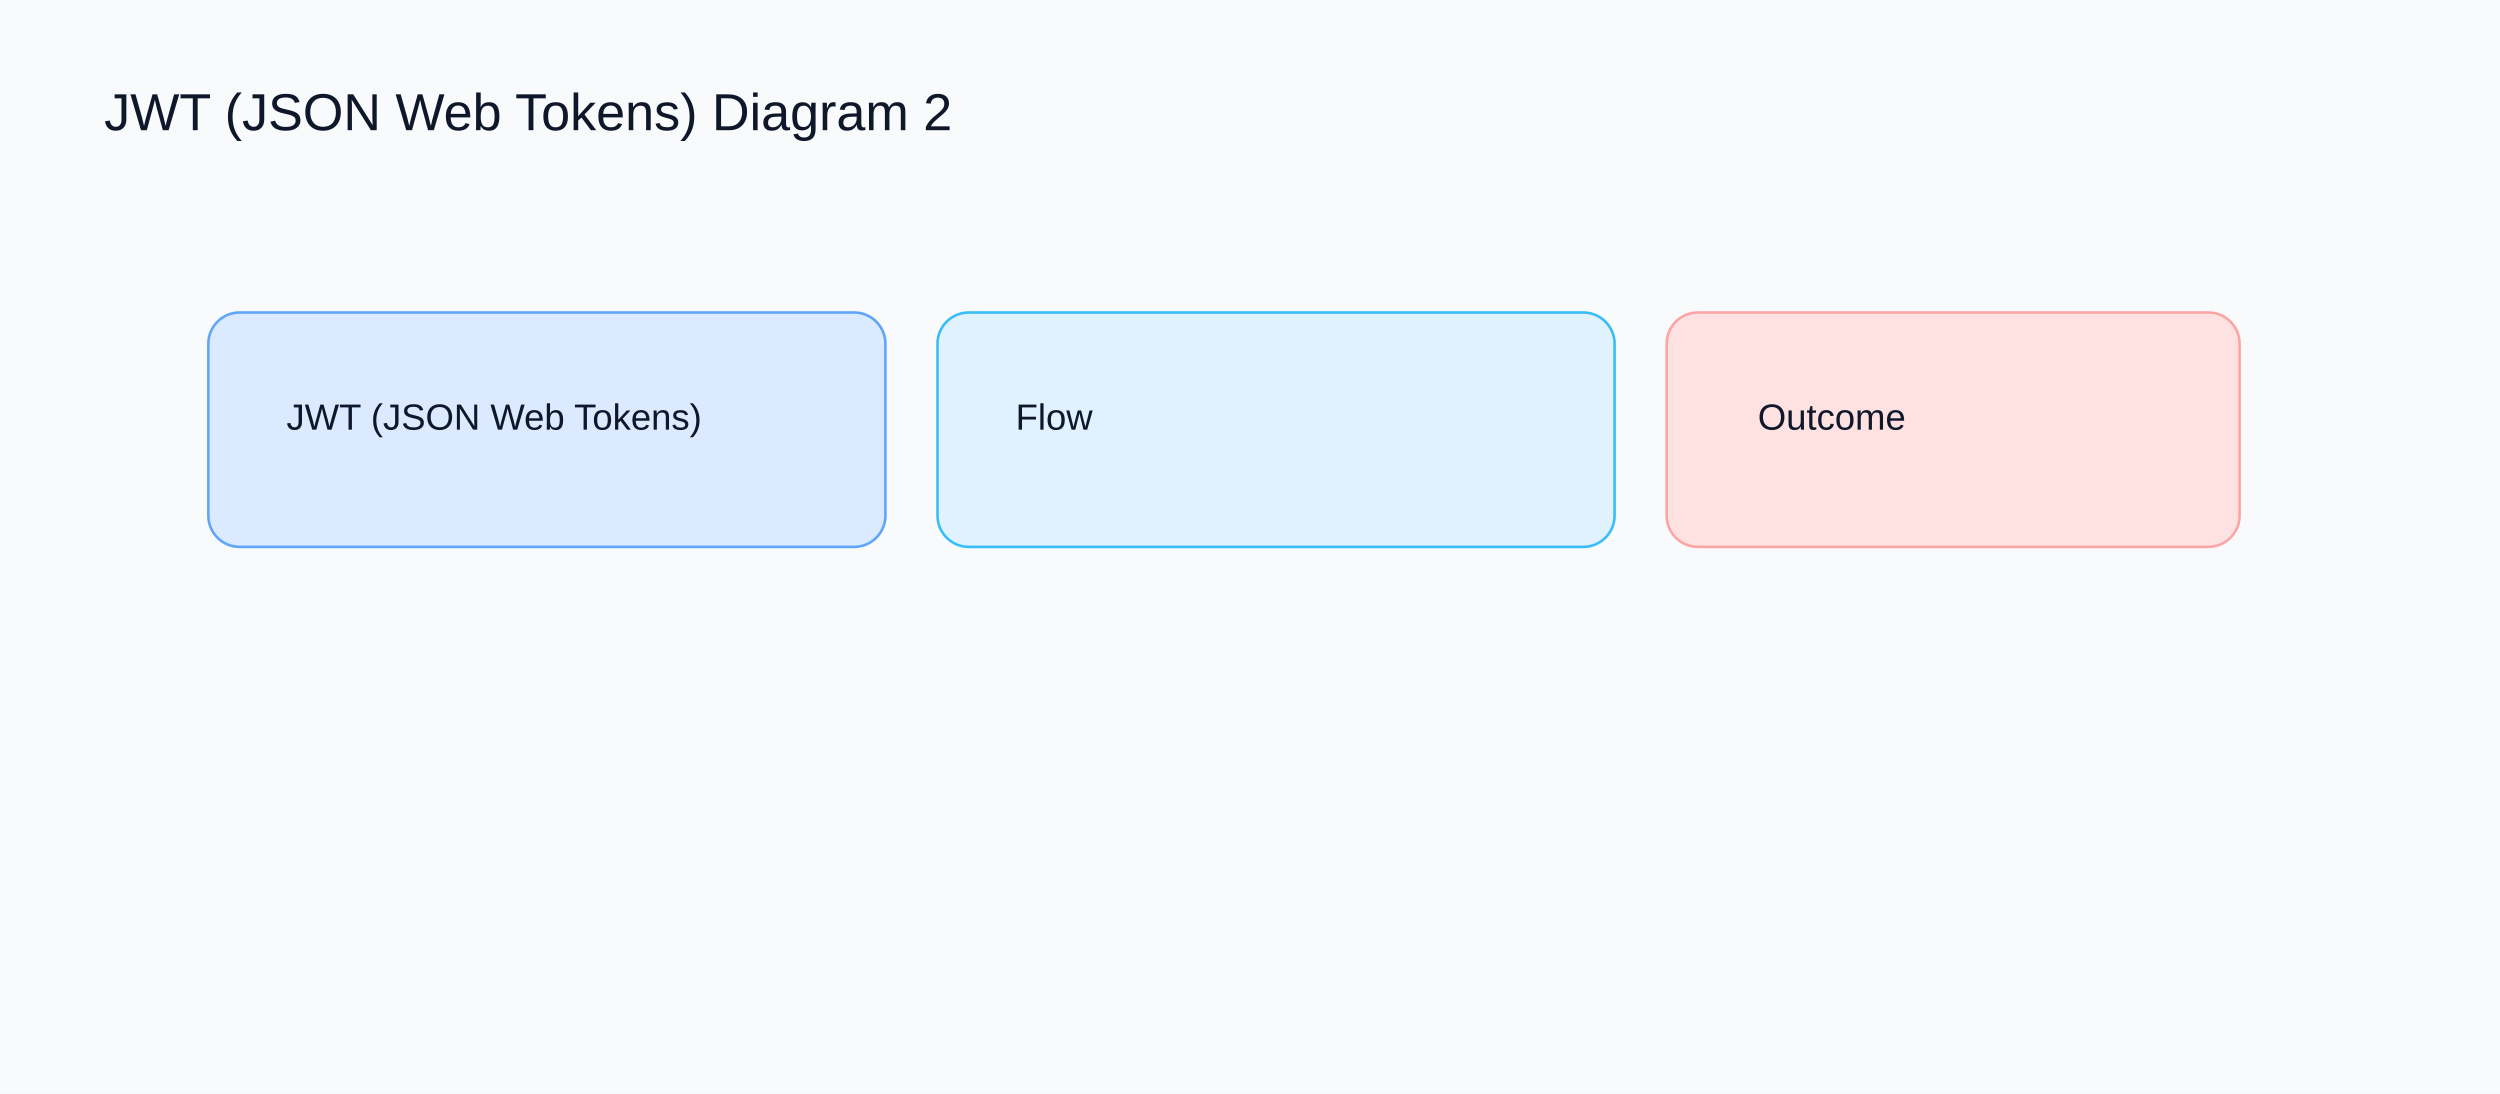
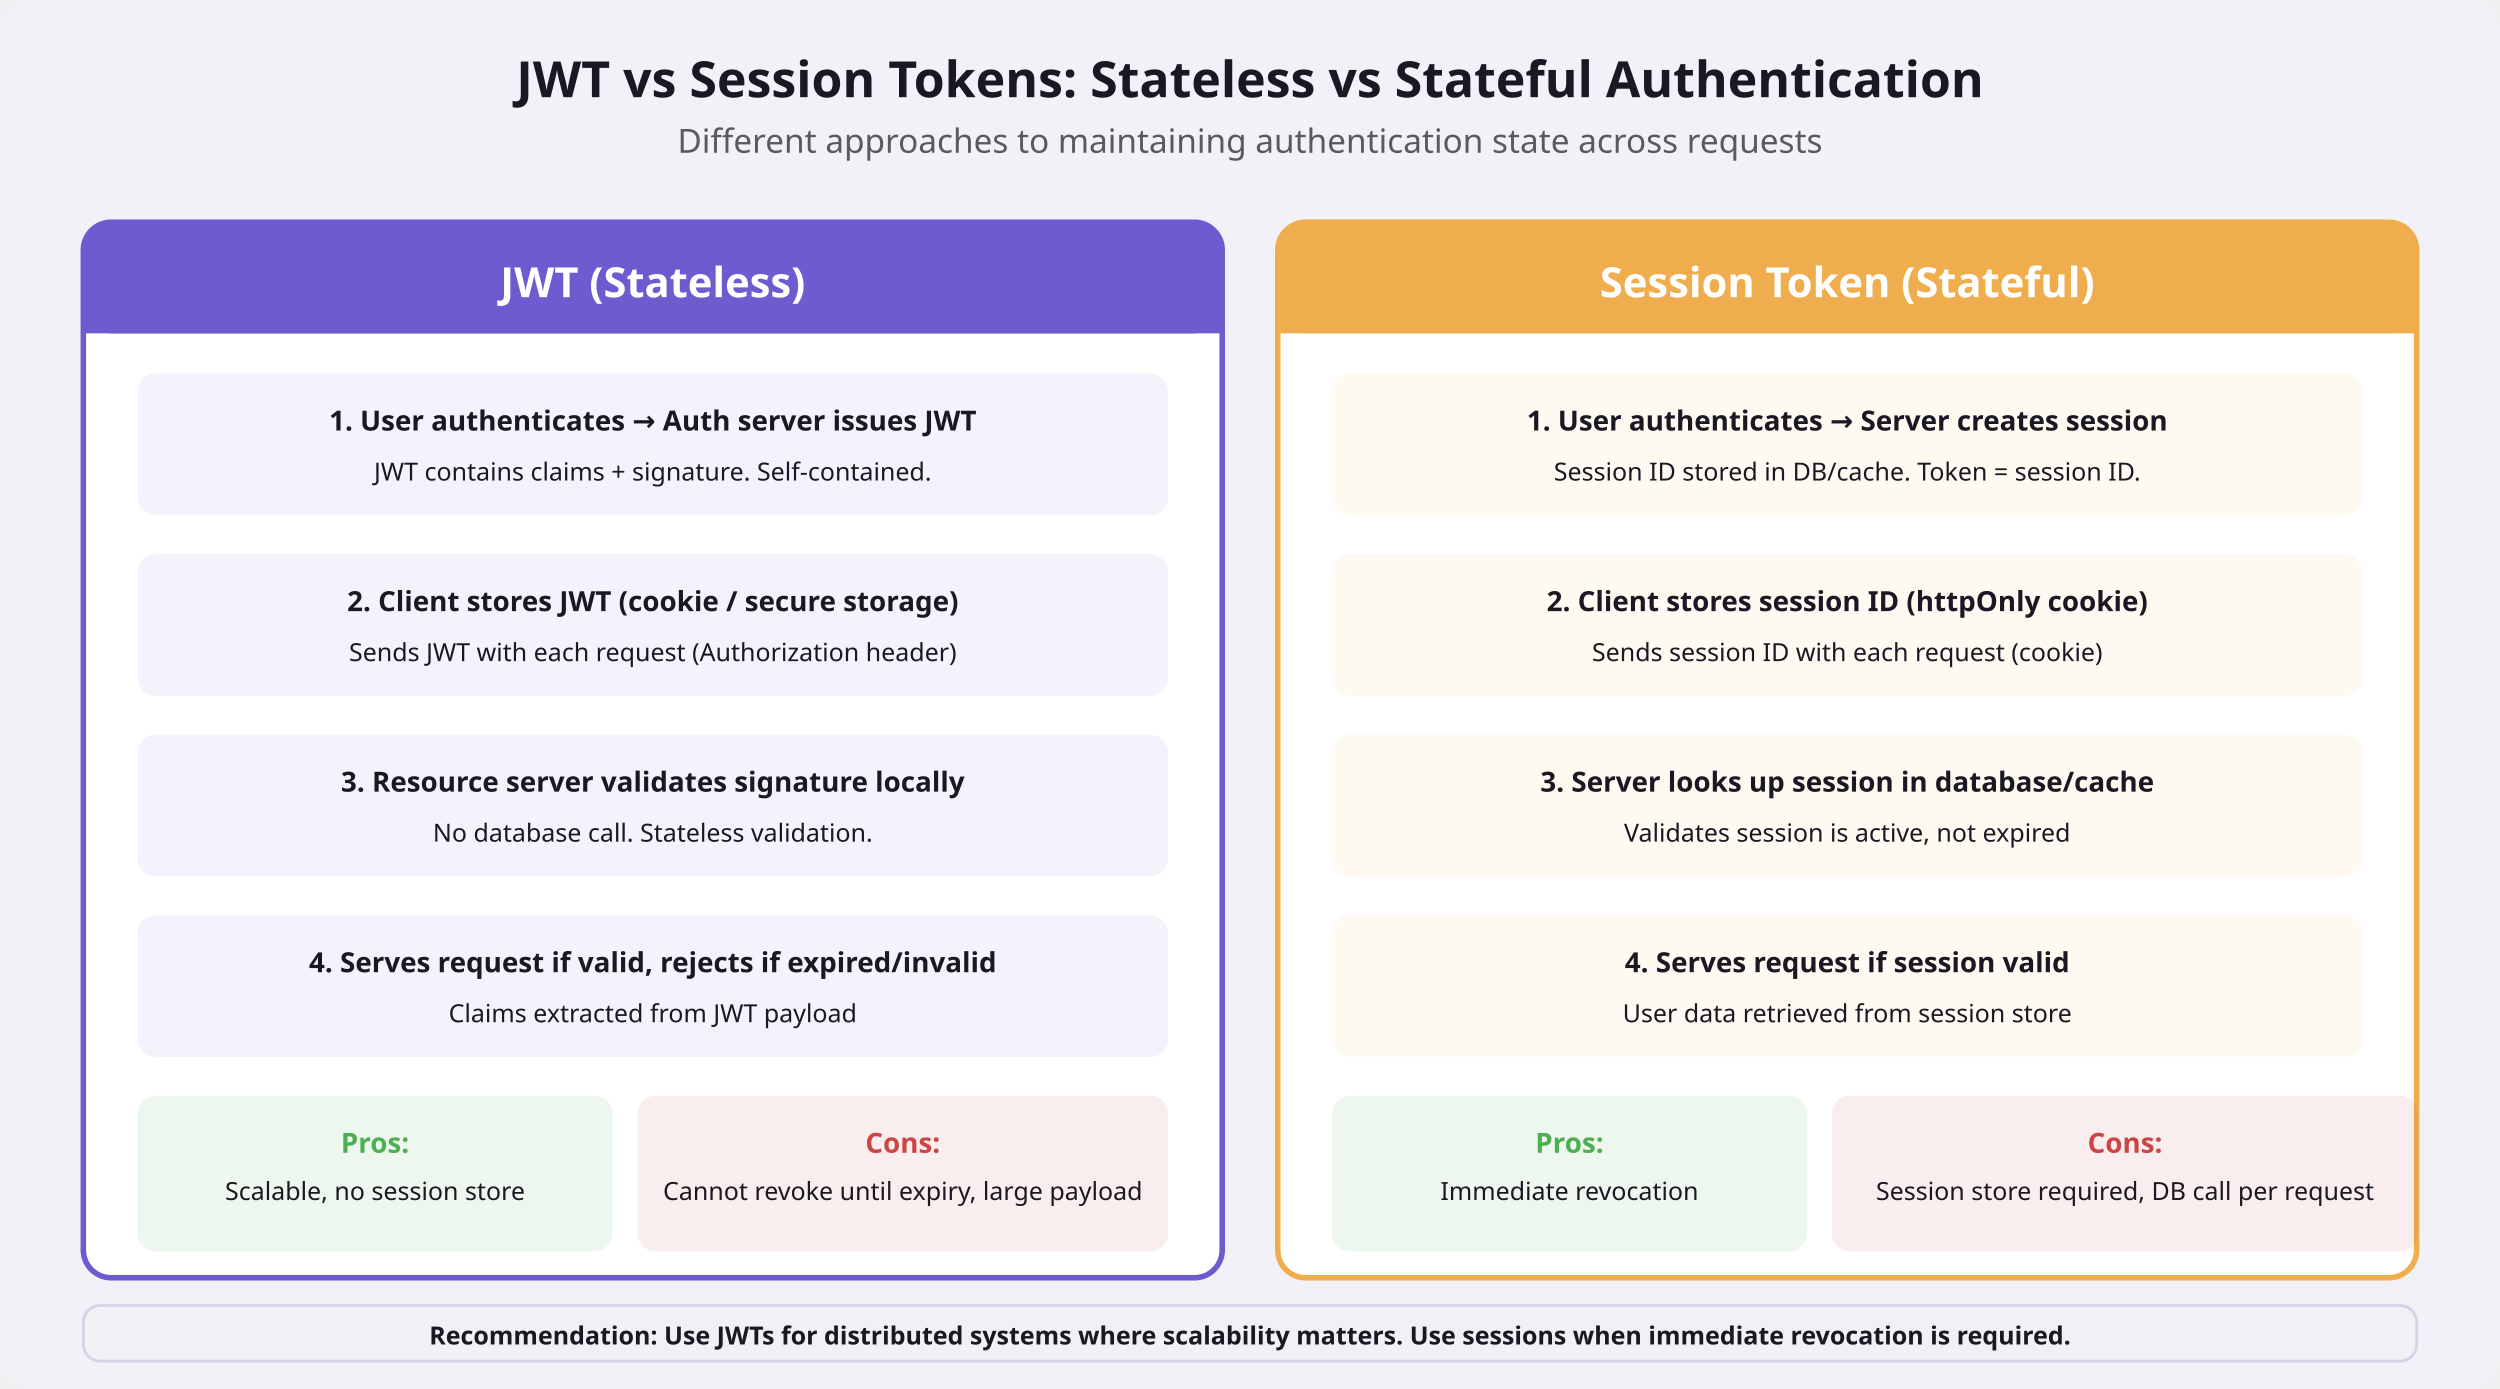
- <svg xmlns="http://www.w3.org/2000/svg" width="960" height="420" viewBox="0 0 960 420">
-   <rect width="960" height="420" fill="#f8fafc" />
-   <text x="40" y="50" font-family="Arial" font-size="20" fill="#0f172a">JWT (JSON Web Tokens) Diagram 2</text>
-   <rect x="80" y="120" width="260" height="90" rx="12" fill="#dbeafe" stroke="#60a5fa" />
-   <text x="110" y="165" font-family="Arial" font-size="14" fill="#0f172a">JWT (JSON Web Tokens)</text>
-   <rect x="360" y="120" width="260" height="90" rx="12" fill="#e0f2fe" stroke="#38bdf8" />
-   <text x="390" y="165" font-family="Arial" font-size="14" fill="#0f172a">Flow</text>
-   <rect x="640" y="120" width="220" height="90" rx="12" fill="#fee2e2" stroke="#fca5a5" />
-   <text x="675" y="165" font-family="Arial" font-size="14" fill="#0f172a">Outcome</text>
+ <svg xmlns="http://www.w3.org/2000/svg" viewBox="0 0 900 500" font-family="system-ui, sans-serif">
+   <rect width="900" height="500" rx="12" fill="#f3f1f8" />
+   <text x="450" y="35" text-anchor="middle" font-size="18" font-weight="700" fill="#1a1822">JWT vs Session Tokens: Stateless vs Stateful Authentication</text>
+   <text x="450" y="55" text-anchor="middle" font-size="12" fill="#1a1822" opacity="0.7">Different approaches to maintaining authentication state across requests</text>
+   <rect x="30" y="80" width="410" height="380" rx="10" fill="#ffffff" stroke="#6d5bd0" stroke-width="2" />
+   <rect x="30" y="80" width="410" height="40" rx="10" fill="#6d5bd0" />
+   <rect x="30" y="110" width="410" height="10" fill="#6d5bd0" />
+   <text x="235" y="107" text-anchor="middle" font-size="15" font-weight="700" fill="#ffffff">JWT (Stateless)</text>
+   <rect x="50" y="135" width="370" height="50" rx="6" fill="#6d5bd0" opacity="0.08" stroke="#6d5bd0" stroke-width="1" />
+   <text x="235" y="155" text-anchor="middle" font-size="10" font-weight="600" fill="#1a1822">1. User authenticates → Auth server issues JWT</text>
+   <text x="235" y="173" text-anchor="middle" font-size="9" fill="#1a1822">JWT contains claims + signature. Self-contained.</text>
+   <rect x="50" y="200" width="370" height="50" rx="6" fill="#6d5bd0" opacity="0.08" stroke="#6d5bd0" stroke-width="1" />
+   <text x="235" y="220" text-anchor="middle" font-size="10" font-weight="600" fill="#1a1822">2. Client stores JWT (cookie / secure storage)</text>
+   <text x="235" y="238" text-anchor="middle" font-size="9" fill="#1a1822">Sends JWT with each request (Authorization header)</text>
+   <rect x="50" y="265" width="370" height="50" rx="6" fill="#6d5bd0" opacity="0.08" stroke="#6d5bd0" stroke-width="1" />
+   <text x="235" y="285" text-anchor="middle" font-size="10" font-weight="600" fill="#1a1822">3. Resource server validates signature locally</text>
+   <text x="235" y="303" text-anchor="middle" font-size="9" fill="#1a1822">No database call. Stateless validation.</text>
+   <rect x="50" y="330" width="370" height="50" rx="6" fill="#6d5bd0" opacity="0.08" stroke="#6d5bd0" stroke-width="1" />
+   <text x="235" y="350" text-anchor="middle" font-size="10" font-weight="600" fill="#1a1822">4. Serves request if valid, rejects if expired/invalid</text>
+   <text x="235" y="368" text-anchor="middle" font-size="9" fill="#1a1822">Claims extracted from JWT payload</text>
+   <rect x="50" y="395" width="170" height="55" rx="6" fill="#4caf50" opacity="0.1" stroke="#4caf50" stroke-width="1" />
+   <text x="135" y="415" text-anchor="middle" font-size="10" font-weight="600" fill="#4caf50">Pros:</text>
+   <text x="135" y="432" text-anchor="middle" font-size="9" fill="#1a1822">Scalable, no session store</text>
+   <rect x="230" y="395" width="190" height="55" rx="6" fill="#cc4444" opacity="0.1" stroke="#cc4444" stroke-width="1" />
+   <text x="325" y="415" text-anchor="middle" font-size="10" font-weight="600" fill="#cc4444">Cons:</text>
+   <text x="325" y="432" text-anchor="middle" font-size="9" fill="#1a1822">Cannot revoke until expiry, large payload</text>
+   <rect x="460" y="80" width="410" height="380" rx="10" fill="#ffffff" stroke="#f0ad4e" stroke-width="2" />
+   <rect x="460" y="80" width="410" height="40" rx="10" fill="#f0ad4e" />
+   <rect x="460" y="110" width="410" height="10" fill="#f0ad4e" />
+   <text x="665" y="107" text-anchor="middle" font-size="15" font-weight="700" fill="#ffffff">Session Token (Stateful)</text>
+   <rect x="480" y="135" width="370" height="50" rx="6" fill="#f0ad4e" opacity="0.08" stroke="#f0ad4e" stroke-width="1" />
+   <text x="665" y="155" text-anchor="middle" font-size="10" font-weight="600" fill="#1a1822">1. User authenticates → Server creates session</text>
+   <text x="665" y="173" text-anchor="middle" font-size="9" fill="#1a1822">Session ID stored in DB/cache. Token = session ID.</text>
+   <rect x="480" y="200" width="370" height="50" rx="6" fill="#f0ad4e" opacity="0.08" stroke="#f0ad4e" stroke-width="1" />
+   <text x="665" y="220" text-anchor="middle" font-size="10" font-weight="600" fill="#1a1822">2. Client stores session ID (httpOnly cookie)</text>
+   <text x="665" y="238" text-anchor="middle" font-size="9" fill="#1a1822">Sends session ID with each request (cookie)</text>
+   <rect x="480" y="265" width="370" height="50" rx="6" fill="#f0ad4e" opacity="0.08" stroke="#f0ad4e" stroke-width="1" />
+   <text x="665" y="285" text-anchor="middle" font-size="10" font-weight="600" fill="#1a1822">3. Server looks up session in database/cache</text>
+   <text x="665" y="303" text-anchor="middle" font-size="9" fill="#1a1822">Validates session is active, not expired</text>
+   <rect x="480" y="330" width="370" height="50" rx="6" fill="#f0ad4e" opacity="0.08" stroke="#f0ad4e" stroke-width="1" />
+   <text x="665" y="350" text-anchor="middle" font-size="10" font-weight="600" fill="#1a1822">4. Serves request if session valid</text>
+   <text x="665" y="368" text-anchor="middle" font-size="9" fill="#1a1822">User data retrieved from session store</text>
+   <rect x="480" y="395" width="170" height="55" rx="6" fill="#4caf50" opacity="0.1" stroke="#4caf50" stroke-width="1" />
+   <text x="565" y="415" text-anchor="middle" font-size="10" font-weight="600" fill="#4caf50">Pros:</text>
+   <text x="565" y="432" text-anchor="middle" font-size="9" fill="#1a1822">Immediate revocation</text>
+   <rect x="660" y="395" width="210" height="55" rx="6" fill="#cc4444" opacity="0.1" stroke="#cc4444" stroke-width="1" />
+   <text x="765" y="415" text-anchor="middle" font-size="10" font-weight="600" fill="#cc4444">Cons:</text>
+   <text x="765" y="432" text-anchor="middle" font-size="9" fill="#1a1822">Session store required, DB call per request</text>
+   <rect x="30" y="470" width="840" height="20" rx="6" fill="#f0f0f5" stroke="#d7d1e6" stroke-width="1" />
+   <text x="450" y="484" text-anchor="middle" font-size="9" font-weight="600" fill="#1a1822">Recommendation: Use JWTs for distributed systems where scalability matters. Use sessions when immediate revocation is required.</text>
</svg>
